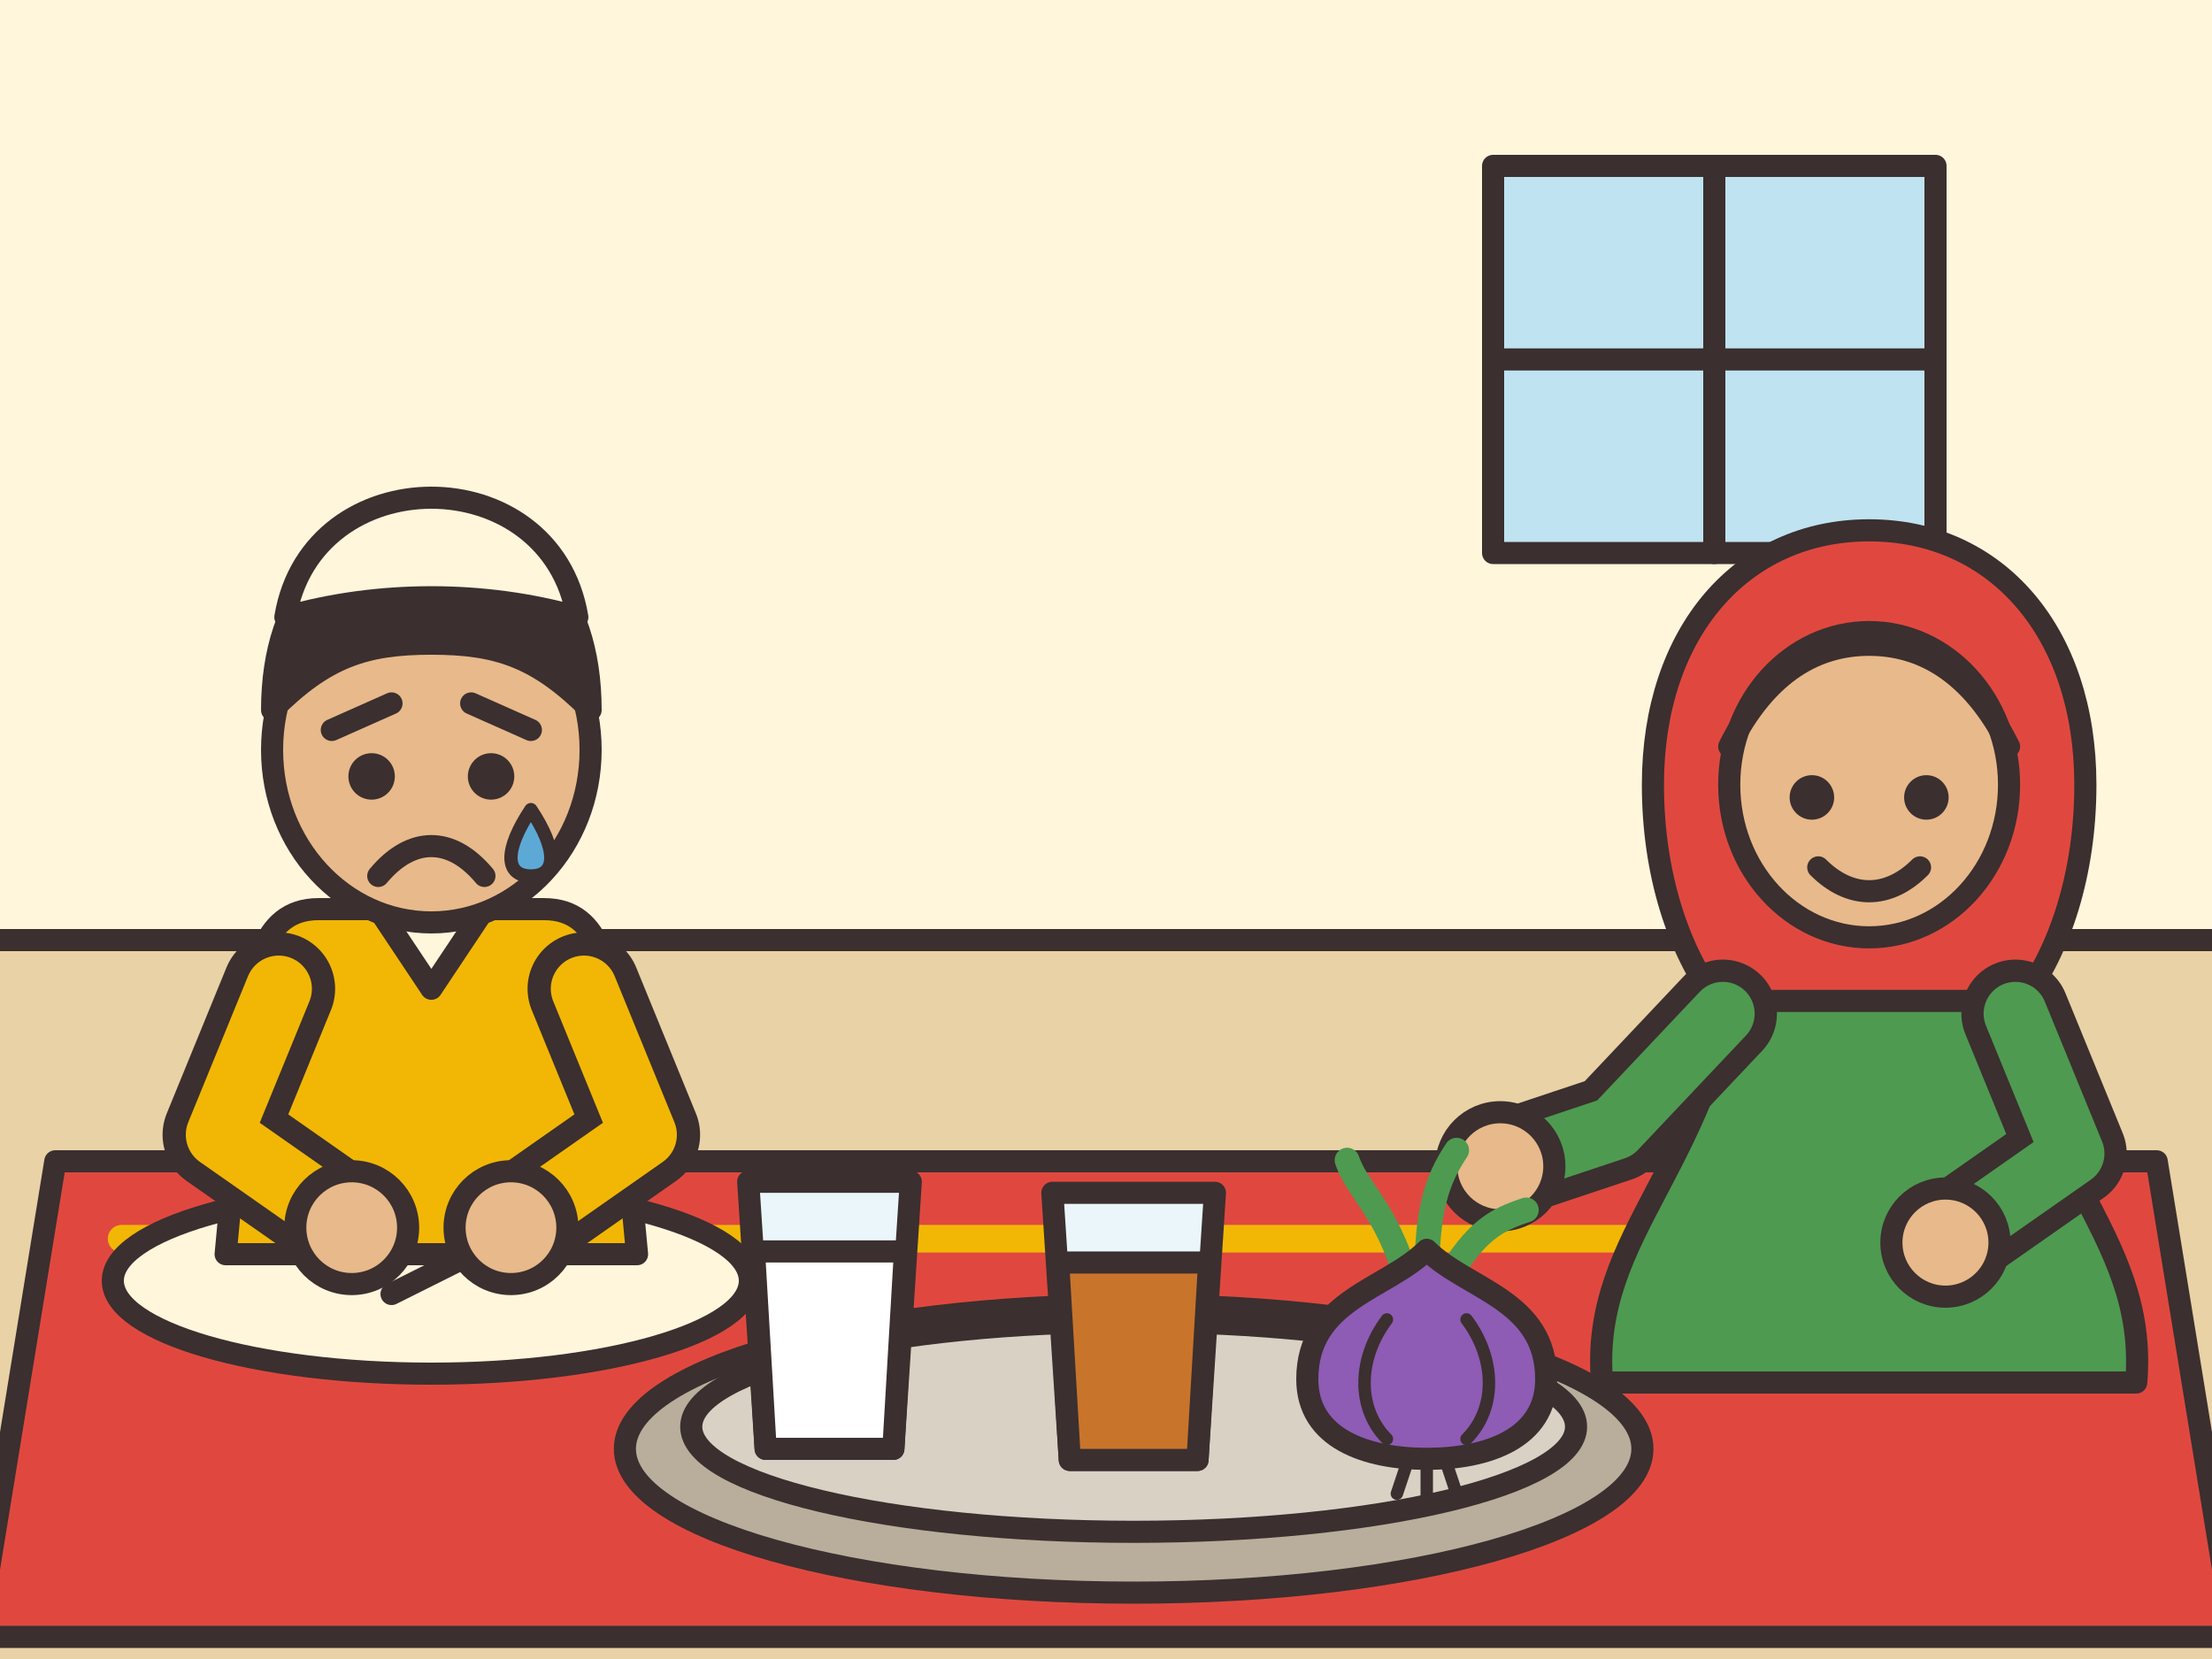
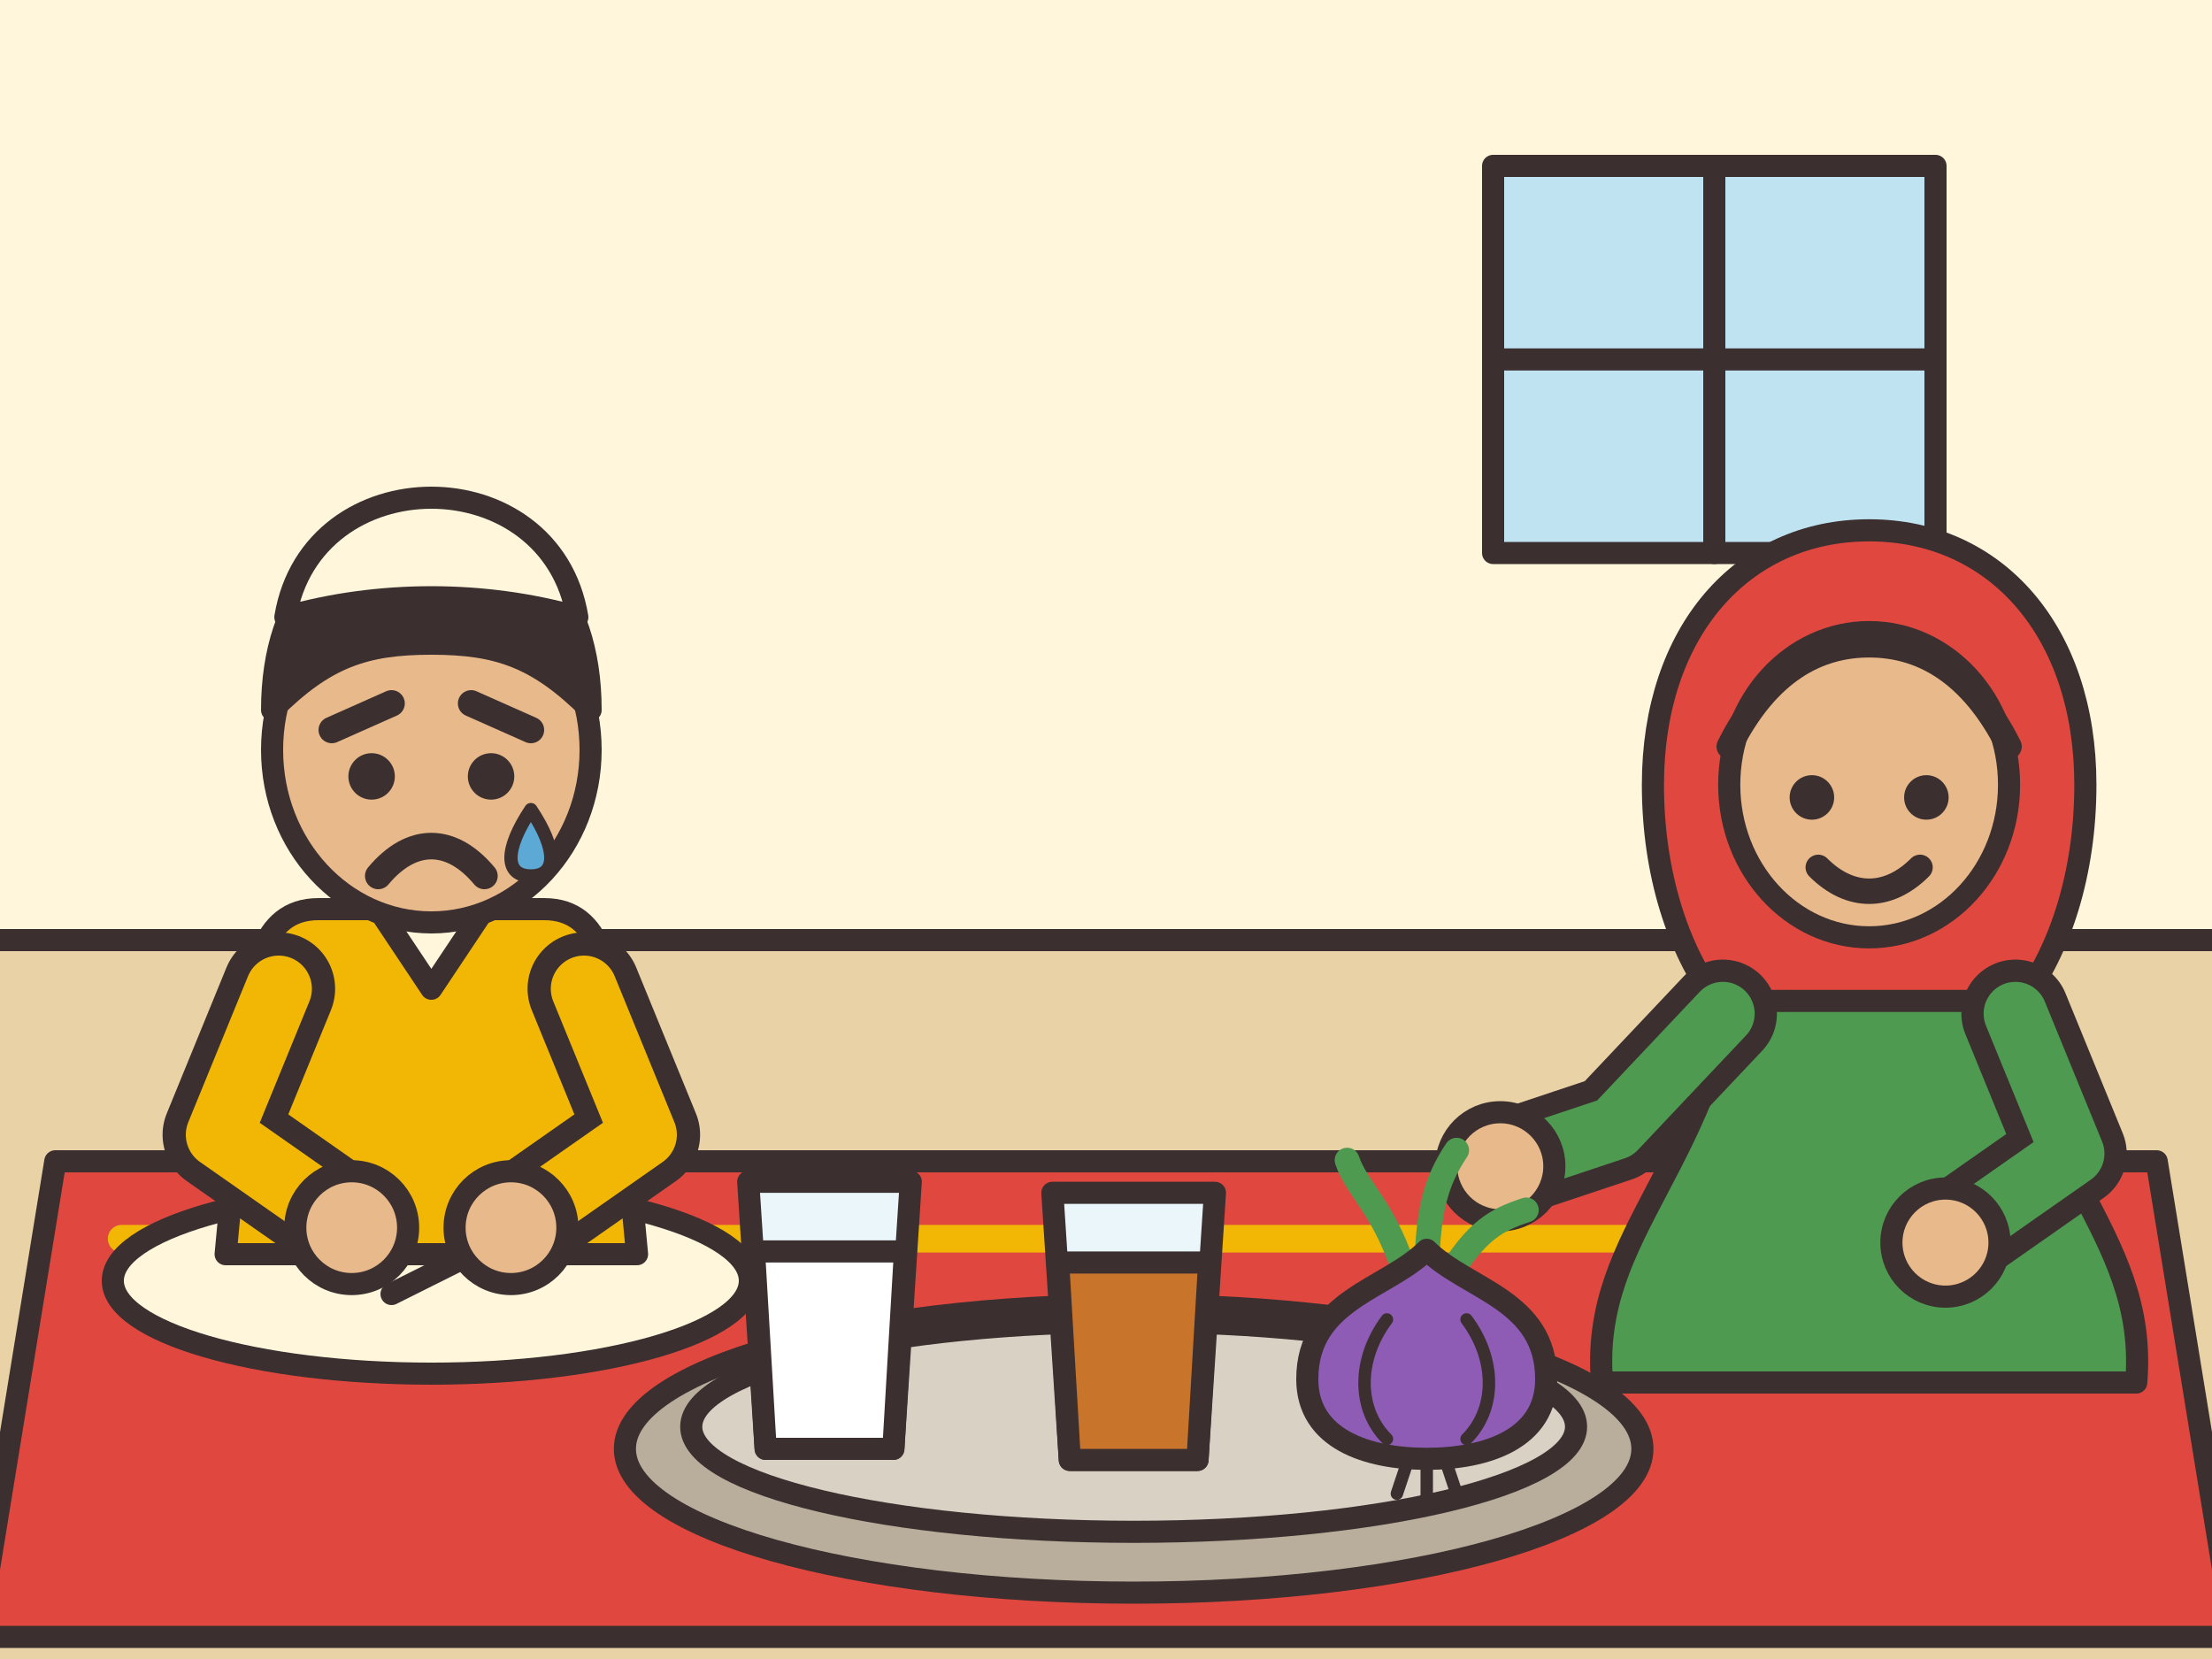
<svg xmlns="http://www.w3.org/2000/svg" viewBox="0 0 400 300">
  <rect x="0" y="0" width="400" height="300" fill="#fff6dc" stroke="none" />
  <g stroke="#3b2f2f" stroke-linejoin="round" stroke-linecap="round" stroke-width="4">
    <rect x="-4" y="170" width="408" height="134" fill="#e8d2a6" />
    <rect x="270" y="30" width="80" height="70" fill="#bfe3f0" />
    <path d="M310 30v70M270 65h80" fill="none" />
    <path d="M10 210H390L404 296H-4z" fill="#e0483f" />
    <path d="M22 224H378" fill="none" stroke="#f2b705" stroke-width="5" />
  </g>
  <g transform="translate(78 246) scale(1.2)" stroke="#3b2f2f" stroke-linejoin="round" stroke-linecap="round" stroke-width="3.33">
    <ellipse cx="0" cy="-12" rx="48" ry="14" fill="#fff6dc" />
    <path d="M-6 -10l12 -6" fill="none" />
    <path d="M-17 -68C-26 -68 -27 -58 -28 -48L-31 -16H31L28 -48C27 -58 26 -68 17 -68z" fill="#f2b705" />
    <path d="M-8 -68 l8 12 8-12" fill="#fff6dc" />
    <g transform="translate(0 -92)">
      <ellipse cx="0" cy="0" rx="24" ry="26" fill="#e8b98a" />
      <path d="M-24 -6c0-18 10-28 24-28s24 10 24 28c-8-8-14-10-24-10s-16 2-24 10z" fill="#3b2f2f" />
      <path d="M-22 -20c2-12 12-18 22-18s20 6 22 18c-14-4-30-4-44 0z" fill="#fff6dc" />
      <circle cx="-9" cy="4" r="3.5" fill="#3b2f2f" stroke="none" />
      <circle cx="9" cy="4" r="3.5" fill="#3b2f2f" stroke="none" />
-       <path d="M-8 19 c5 -6 11 -6 16 0" fill="none" />
-       <path d="M-15 -3 l9 -4M15 -3 l-9 -4" fill="none" />
+       <path d="M-8 19 c5 -6 11 -6 16 0" fill="none" stroke-width="4" />
+       <path d="M-15 -3 l9 -4M15 -3 l-9 -4" fill="none" stroke-width="4" />
      <path d="M15 9 c-4 6 -4 10 0 10s4 -4 0 -10z" fill="#5da9d6" stroke-width="2" />
    </g>
    <path d="M-23 -56 L-32 -34 L-12 -20" fill="none" stroke-width="17" />
    <path d="M-23 -56 L-32 -34 L-12 -20" fill="none" stroke="#f2b705" stroke-width="10" />
    <circle cx="-12" cy="-20" r="8.5" fill="#e8b98a" />
    <path d="M23 -56 L32 -34 L12 -20" fill="none" stroke-width="17" />
    <path d="M23 -56 L32 -34 L12 -20" fill="none" stroke="#f2b705" stroke-width="10" />
    <circle cx="12" cy="-20" r="8.5" fill="#e8b98a" />
  </g>
  <g transform="translate(338 250) scale(1.15)" stroke="#3b2f2f" stroke-linejoin="round" stroke-linecap="round" stroke-width="3.48">
    <path d="M-42 0C-44 -24 -24 -34 -20 -70H20C24 -34 44 -24 42 0z" fill="#4e9a51" />
    <g transform="translate(0 -94)">
      <path d="M-34 0c0-24 14-40 34-40s34 16 34 40c0 14-4 26-10 34h-48c-6-8-10-20-10-34z" fill="#e0483f" />
      <ellipse cx="0" cy="0" rx="22" ry="24" fill="#e8b98a" />
-       <path d="M-22 -6c6-12 14-16 22-16s16 4 22 16" fill="none" />
+       <path d="M-22 -6c6-12 14-16 22-16s16 4 22 16" fill="none" stroke-width="4" />
      <circle cx="-9" cy="2" r="3.5" fill="#3b2f2f" stroke="none" />
      <circle cx="9" cy="2" r="3.5" fill="#3b2f2f" stroke="none" />
-       <path d="M-8 13 c5 5 11 5 16 0" fill="none" />
+       <path d="M-8 13 c5 5 11 5 16 0" fill="none" stroke-width="4" />
    </g>
    <path d="M-23 -58 L-40 -40 L-58 -34" fill="none" stroke-width="17" />
    <path d="M-23 -58 L-40 -40 L-58 -34" fill="none" stroke="#4e9a51" stroke-width="10" />
    <circle cx="-58" cy="-34" r="8.5" fill="#e8b98a" />
    <path d="M23 -58 L32 -36 L12 -22" fill="none" stroke-width="17" />
    <path d="M23 -58 L32 -36 L12 -22" fill="none" stroke="#4e9a51" stroke-width="10" />
    <circle cx="12" cy="-22" r="8.5" fill="#e8b98a" />
  </g>
  <g stroke="#3b2f2f" stroke-linejoin="round" stroke-linecap="round" stroke-width="4">
    <ellipse cx="205" cy="262" rx="92" ry="26" fill="#b9ae9b" />
    <ellipse cx="205" cy="258" rx="80" ry="19" fill="#d9d2c4" />
  </g>
  <g transform="translate(150 262) scale(1.05)" stroke="#3b2f2f" stroke-linejoin="round" stroke-linecap="round" stroke-width="3.81">
    <path d="M-14 -46L-11 0H11L14 -46z" fill="#eaf6fa" />
    <path d="M-13 -34L-11 0H11L13 -34z" fill="#ffffff" />
  </g>
  <g transform="translate(205 264) scale(1.05)" stroke="#3b2f2f" stroke-linejoin="round" stroke-linecap="round" stroke-width="3.81">
    <path d="M-14 -46L-11 0H11L14 -46z" fill="#eaf6fa" />
    <path d="M-13 -34L-11 0H11L13 -34z" fill="#c9742b" />
  </g>
  <g transform="translate(258 262) scale(0.9)" stroke="#3b2f2f" stroke-linejoin="round" stroke-linecap="round" stroke-width="4.44">
    <path d="M-4 -34C-8 -48 -14 -52 -16 -58M0 -34C0 -48 2 -54 6 -60M4 -34C10 -44 14 -46 20 -48" fill="none" stroke="#4e9a51" stroke-width="5" />
    <path d="M0 -40C-8 -32 -24 -30 -24 -14C-24 -2 -12 2 0 2C12 2 24 -2 24 -14C24 -30 8 -32 0 -40z" fill="#8e5bb5" />
    <path d="M-8 -26C-14 -18 -14 -8 -8 -2M8 -26C14 -18 14 -8 8 -2" fill="none" stroke-width="2.5" />
    <path d="M-4 3l-2 6M0 3v7M4 3l2 6" fill="none" stroke-width="2.5" />
  </g>
</svg>
